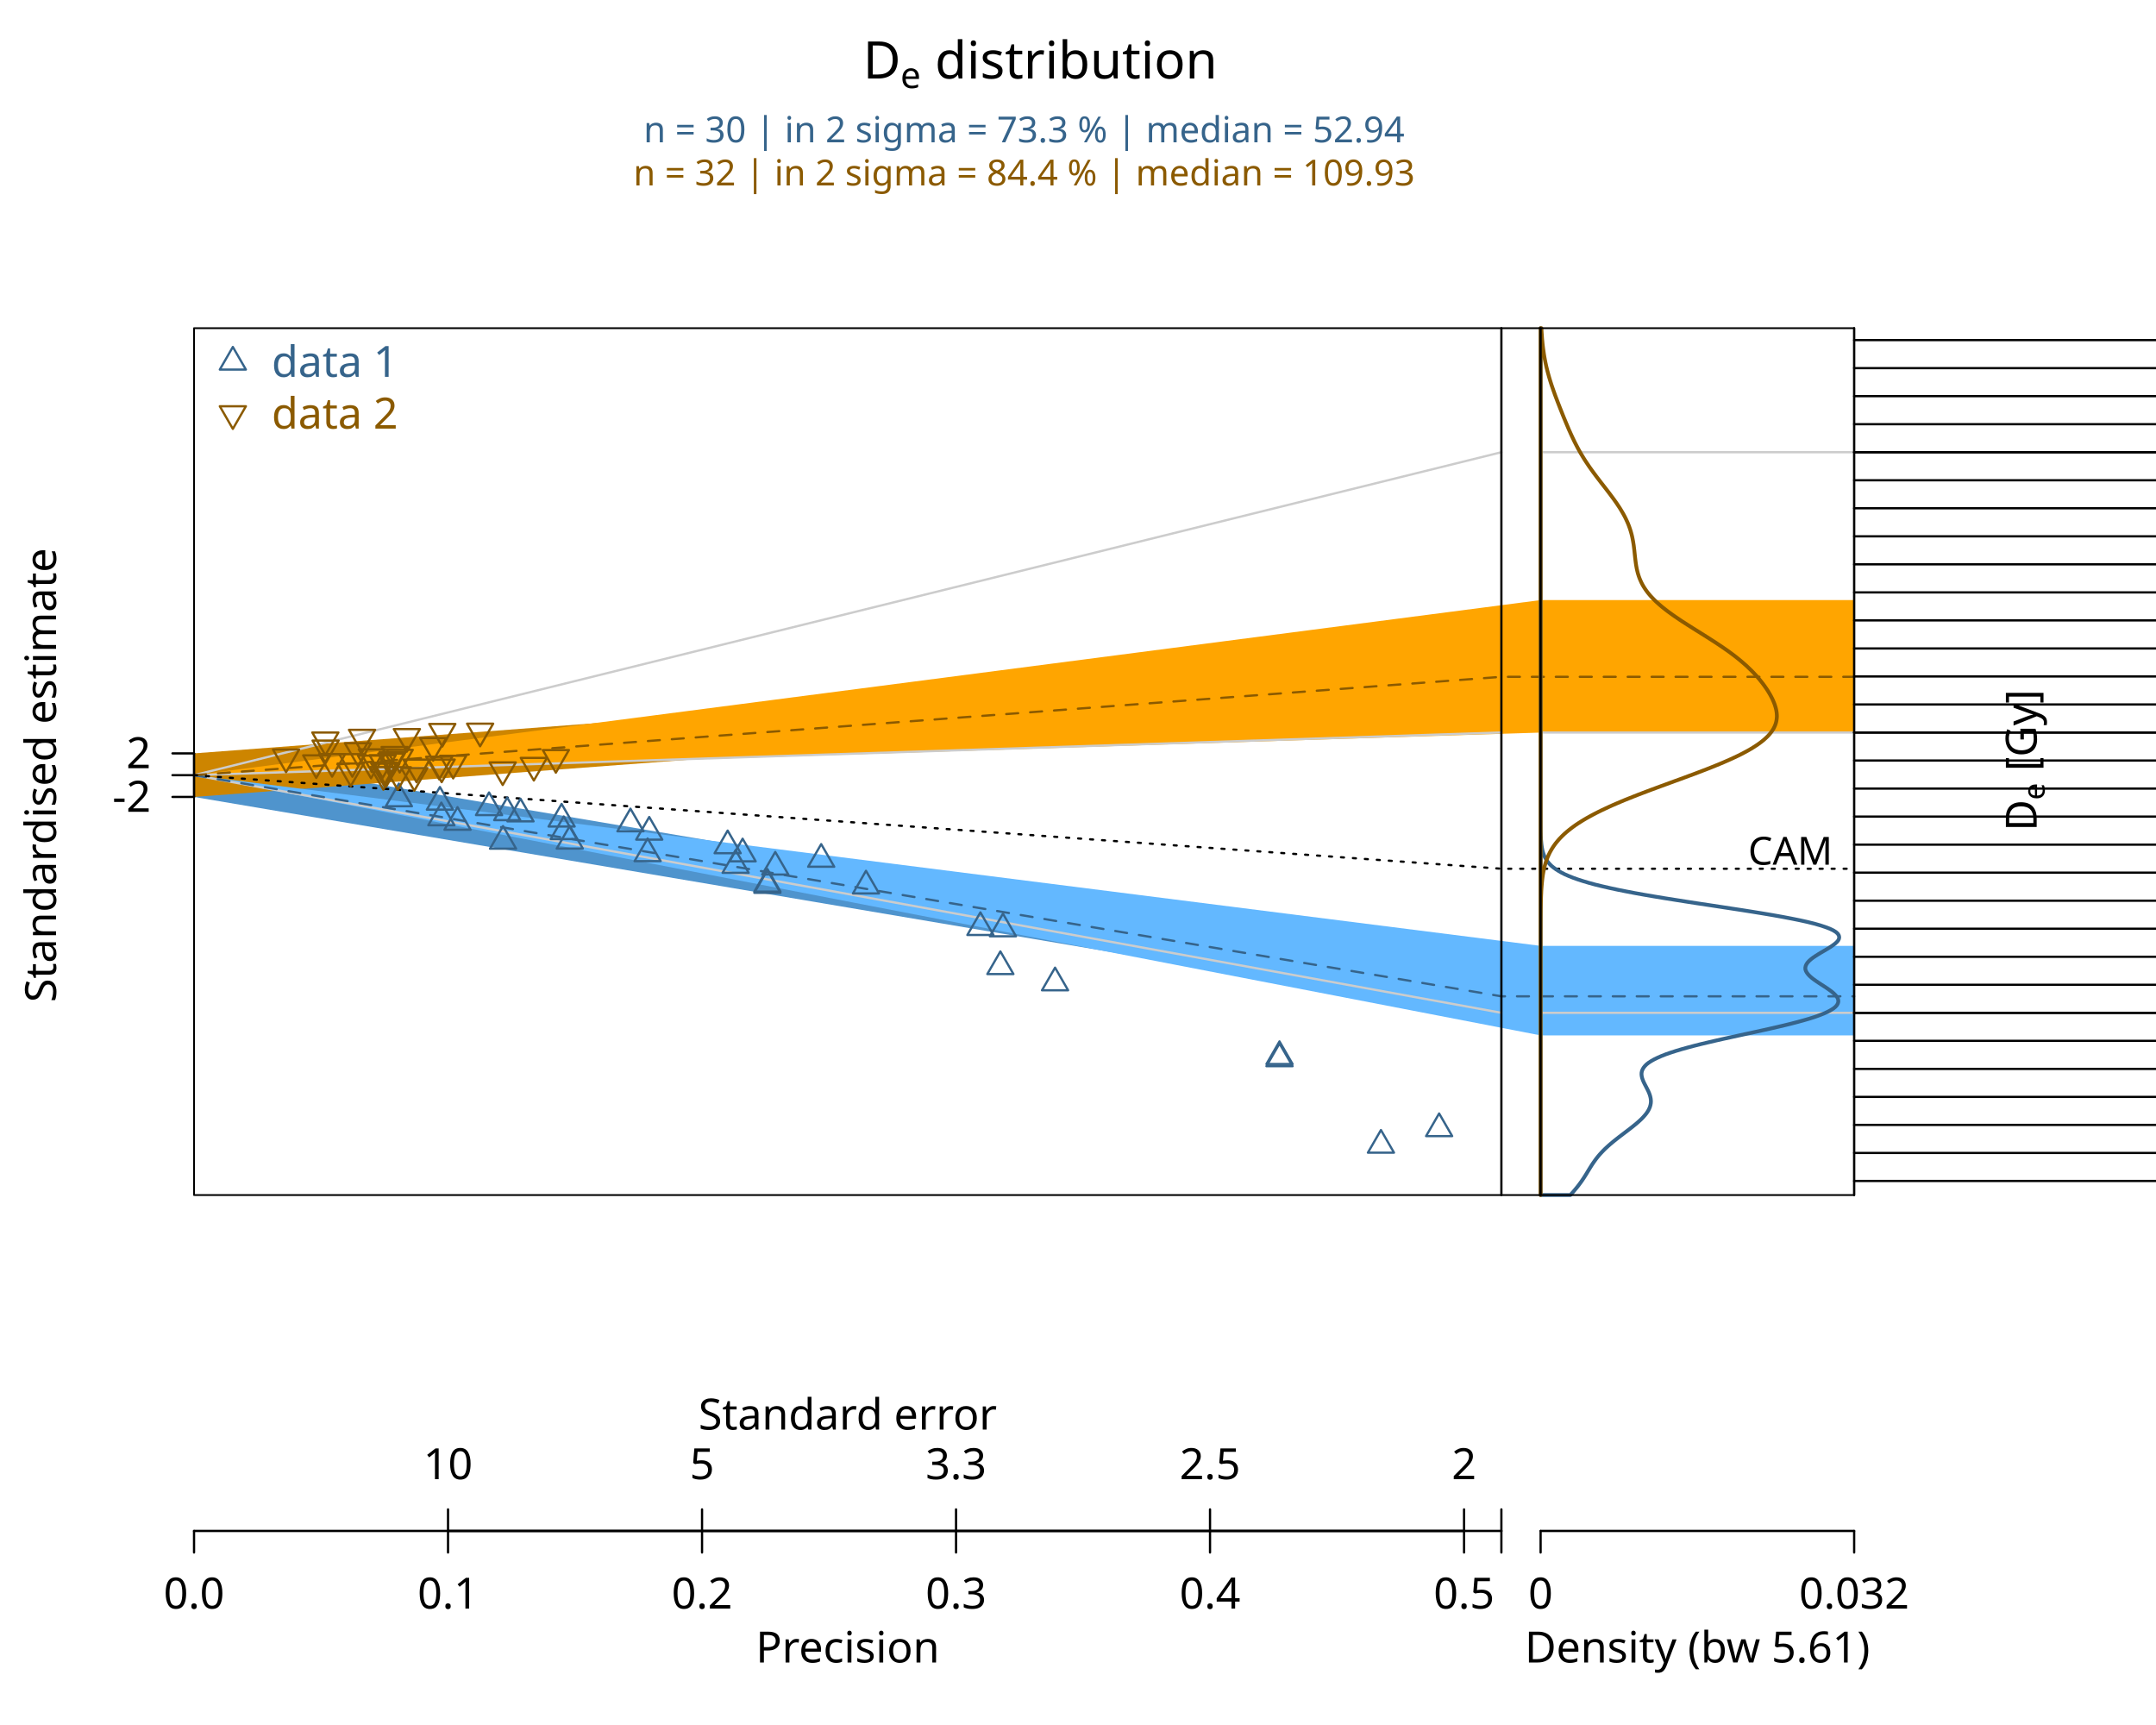
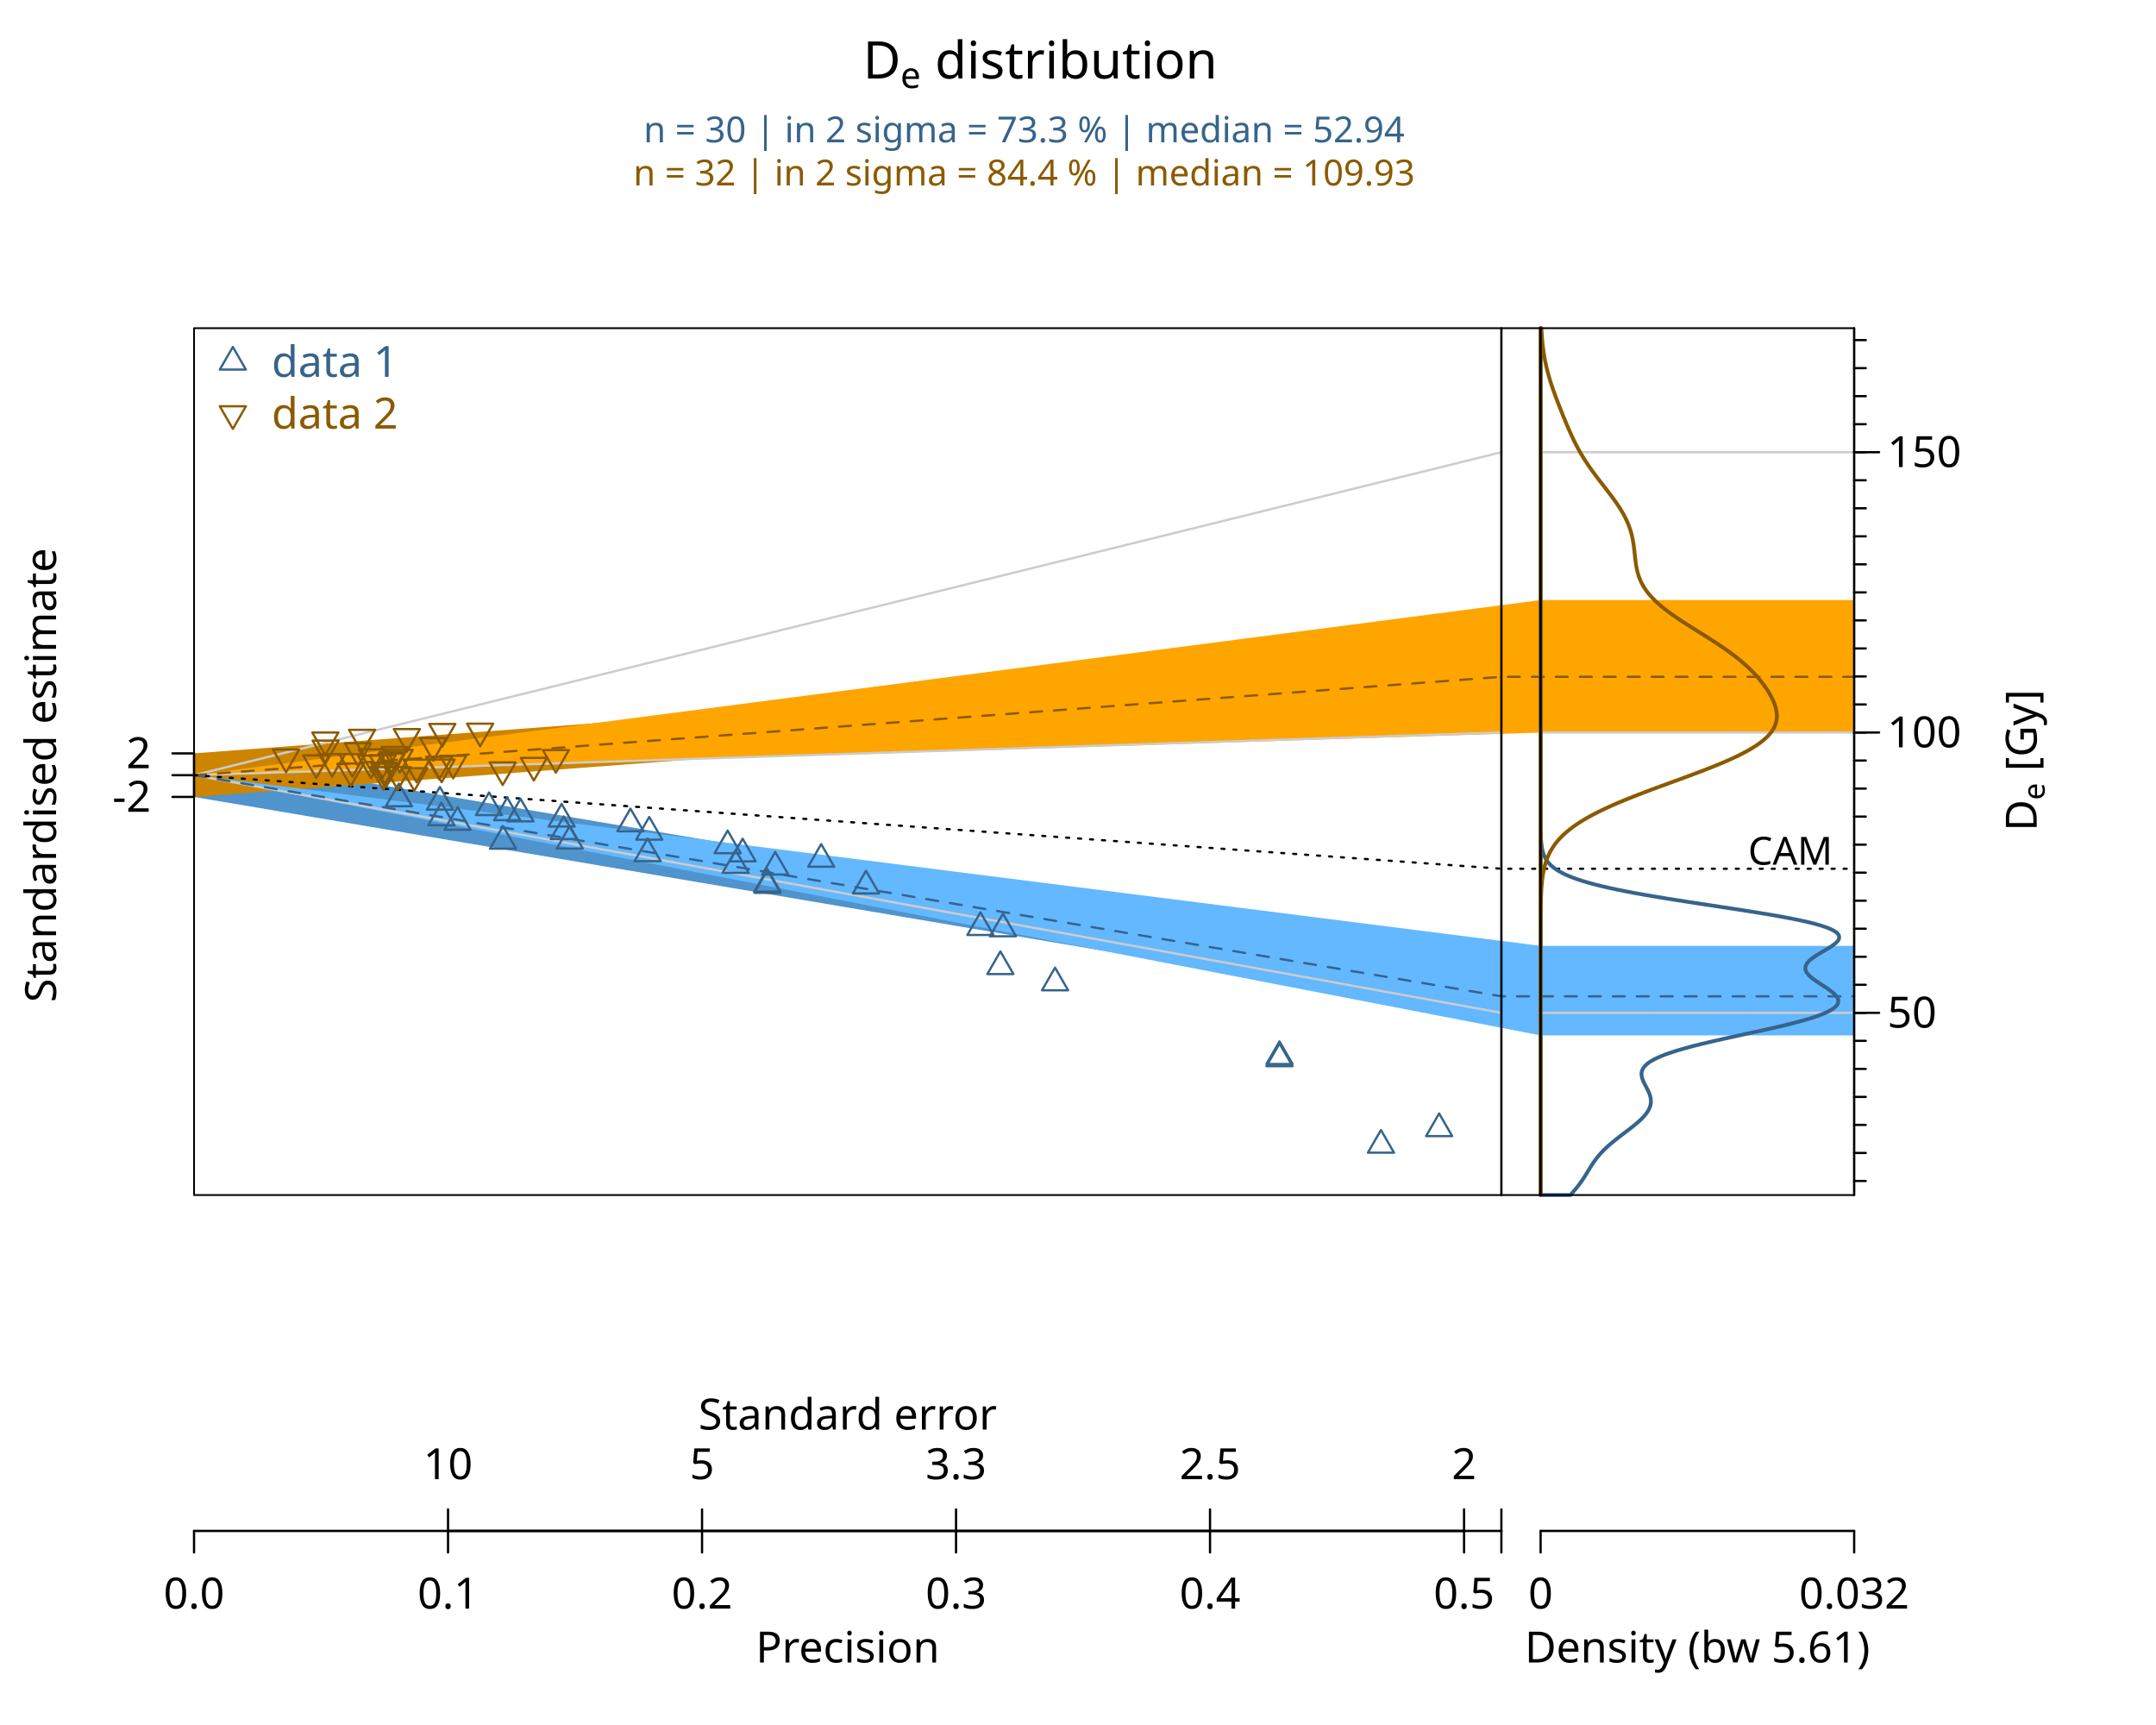
<svg xmlns="http://www.w3.org/2000/svg" class="svglite" data-engine-version="2.0" width="720.00pt" height="576.00pt" viewBox="0 0 720.00 576.00">
  <defs>
    <style type="text/css">
    .svglite line, .svglite polyline, .svglite polygon, .svglite path, .svglite rect, .svglite circle {
      fill: none;
      stroke: #000000;
      stroke-linecap: round;
      stroke-linejoin: round;
      stroke-miterlimit: 10.00;
    }
  </style>
  </defs>
  <rect width="100%" height="100%" style="stroke: none; fill: #FFFFFF;" />
  <defs>
    <clipPath id="cpMC4wMHw3MjAuMDB8MC4wMHw1NzYuMDA=">
      <rect x="0.00" y="0.00" width="720.00" height="576.00" />
    </clipPath>
  </defs>
  <g clip-path="url(#cpMC4wMHw3MjAuMDB8MC4wMHw1NzYuMDA=)">
    <text transform="translate(18.72,258.84) rotate(-90)" text-anchor="middle" style="font-size: 14.40px; font-family: sans;" textLength="143.30px" lengthAdjust="spacingAndGlyphs">Standardised estimate</text>
    <polygon points="64.80,266.11 64.80,251.56 480.60,321.89 480.60,336.44 " style="stroke-width: 0.75; stroke: none; fill: #4F94CD;" />
    <polygon points="64.80,266.11 64.80,251.56 480.60,220.29 480.60,234.83 " style="stroke-width: 0.75; stroke: none; fill: #CD8500;" />
    <polygon points="619.20,539.24 619.20,-39.68 1173.60,-39.68 1173.60,539.24 " style="stroke-width: 0.75; stroke: none; fill: #FFFFFF;" />
    <polygon points="64.80,258.84 501.39,314.18 514.49,315.84 619.20,315.84 619.20,345.73 514.49,345.73 501.39,343.19 " style="stroke-width: 0.75; stroke: none; fill: #63B8FF;" />
    <polygon points="64.80,258.84 501.39,202.08 514.49,200.37 619.20,200.37 619.20,244.62 514.49,244.62 501.39,245.03 " style="stroke-width: 0.75; stroke: none; fill: #FFA500;" />
    <polyline points="64.80,258.84 501.39,338.19 " style="stroke-width: 0.75; stroke: #CCCCCC;" />
    <polyline points="514.49,338.19 619.20,338.19 " style="stroke-width: 0.75; stroke: #CCCCCC;" />
    <polyline points="64.80,258.84 501.39,244.59 " style="stroke-width: 0.75; stroke: #CCCCCC;" />
    <polyline points="514.49,244.59 619.20,244.59 " style="stroke-width: 0.75; stroke: #CCCCCC;" />
    <polyline points="64.80,258.84 501.39,151.00 " style="stroke-width: 0.75; stroke: #CCCCCC;" />
    <polyline points="514.49,151.00 619.20,151.00 " style="stroke-width: 0.75; stroke: #CCCCCC;" />
    <polyline points="64.80,258.84 501.39,332.68 514.49,332.68 619.20,332.68 " style="stroke-width: 0.75; stroke: #36648B; stroke-dasharray: 4.00,4.00;" />
    <polyline points="64.80,258.84 501.39,226.00 514.49,226.00 619.20,226.00 " style="stroke-width: 0.75; stroke: #8B5A00; stroke-dasharray: 4.00,4.00;" />
    <polyline points="64.80,258.84 501.39,290.08 619.20,290.08 " style="stroke-width: 0.75; stroke-dasharray: 1.00,3.00;" />
    <text x="612.00" y="288.73" text-anchor="end" style="font-size: 12.96px; font-family: sans;" textLength="28.81px" lengthAdjust="spacingAndGlyphs">CAM</text>
    <text x="288.21" y="26.21" style="font-size: 17.28px; font-family: sans;" textLength="12.48px" lengthAdjust="spacingAndGlyphs">D</text>
    <text x="300.69" y="29.40" style="font-size: 12.10px; font-family: sans;" textLength="6.73px" lengthAdjust="spacingAndGlyphs">e</text>
    <text x="307.42" y="26.21" style="font-size: 17.28px; font-family: sans;" textLength="4.80px" lengthAdjust="spacingAndGlyphs"> </text>
    <text x="312.22" y="26.21" style="font-size: 17.28px; font-family: sans;" textLength="83.57px" lengthAdjust="spacingAndGlyphs">distribution</text>
    <line x1="64.80" y1="511.20" x2="488.92" y2="511.20" style="stroke-width: 0.75;" />
    <line x1="64.80" y1="511.20" x2="64.80" y2="518.40" style="stroke-width: 0.75;" />
    <line x1="149.62" y1="511.20" x2="149.62" y2="518.40" style="stroke-width: 0.75;" />
    <line x1="234.45" y1="511.20" x2="234.45" y2="518.40" style="stroke-width: 0.75;" />
    <line x1="319.27" y1="511.20" x2="319.27" y2="518.40" style="stroke-width: 0.75;" />
    <line x1="404.09" y1="511.20" x2="404.09" y2="518.40" style="stroke-width: 0.75;" />
    <line x1="488.92" y1="511.20" x2="488.92" y2="518.40" style="stroke-width: 0.75;" />
    <text x="64.80" y="537.12" text-anchor="middle" style="font-size: 14.40px; font-family: sans;" textLength="20.02px" lengthAdjust="spacingAndGlyphs">0.0</text>
    <text x="149.62" y="537.12" text-anchor="middle" style="font-size: 14.40px; font-family: sans;" textLength="20.02px" lengthAdjust="spacingAndGlyphs">0.1</text>
    <text x="234.45" y="537.12" text-anchor="middle" style="font-size: 14.40px; font-family: sans;" textLength="20.02px" lengthAdjust="spacingAndGlyphs">0.2</text>
    <text x="319.27" y="537.12" text-anchor="middle" style="font-size: 14.40px; font-family: sans;" textLength="20.02px" lengthAdjust="spacingAndGlyphs">0.3</text>
    <text x="404.09" y="537.12" text-anchor="middle" style="font-size: 14.40px; font-family: sans;" textLength="20.02px" lengthAdjust="spacingAndGlyphs">0.4</text>
    <text x="488.92" y="537.12" text-anchor="middle" style="font-size: 14.40px; font-family: sans;" textLength="20.02px" lengthAdjust="spacingAndGlyphs">0.5</text>
    <polyline points="488.92,511.20 501.39,511.20 " style="stroke-width: 0.75;" />
    <line x1="501.39" y1="511.20" x2="501.39" y2="518.40" style="stroke-width: 0.75;" />
    <line x1="501.39" y1="511.20" x2="501.39" y2="504.00" style="stroke-width: 0.75;" />
    <text x="283.09" y="555.12" text-anchor="middle" style="font-size: 14.40px; font-family: sans;" textLength="59.24px" lengthAdjust="spacingAndGlyphs">Precision</text>
    <text x="283.09" y="477.36" text-anchor="middle" style="font-size: 14.40px; font-family: sans;" textLength="92.85px" lengthAdjust="spacingAndGlyphs">Standard error</text>
    <line x1="149.62" y1="511.20" x2="488.92" y2="511.20" style="stroke-width: 0.75;" />
    <line x1="149.62" y1="511.20" x2="149.62" y2="504.00" style="stroke-width: 0.75;" />
    <line x1="234.45" y1="511.20" x2="234.45" y2="504.00" style="stroke-width: 0.75;" />
    <line x1="319.27" y1="511.20" x2="319.27" y2="504.00" style="stroke-width: 0.75;" />
    <line x1="404.09" y1="511.20" x2="404.09" y2="504.00" style="stroke-width: 0.75;" />
    <line x1="488.92" y1="511.20" x2="488.92" y2="504.00" style="stroke-width: 0.75;" />
    <text x="149.62" y="493.92" text-anchor="middle" style="font-size: 14.40px; font-family: sans;" textLength="16.02px" lengthAdjust="spacingAndGlyphs">10</text>
    <text x="234.45" y="493.92" text-anchor="middle" style="font-size: 14.40px; font-family: sans;" textLength="8.01px" lengthAdjust="spacingAndGlyphs">5</text>
    <text x="319.27" y="493.92" text-anchor="middle" style="font-size: 14.40px; font-family: sans;" textLength="20.02px" lengthAdjust="spacingAndGlyphs">3.3</text>
    <text x="404.09" y="493.92" text-anchor="middle" style="font-size: 14.40px; font-family: sans;" textLength="20.02px" lengthAdjust="spacingAndGlyphs">2.5</text>
    <text x="488.92" y="493.92" text-anchor="middle" style="font-size: 14.40px; font-family: sans;" textLength="8.01px" lengthAdjust="spacingAndGlyphs">2</text>
    <line x1="64.80" y1="266.11" x2="64.80" y2="251.56" style="stroke-width: 0.75;" />
    <line x1="64.80" y1="266.11" x2="57.60" y2="266.11" style="stroke-width: 0.75;" />
    <line x1="64.80" y1="258.84" x2="57.60" y2="258.84" style="stroke-width: 0.75;" />
    <line x1="64.80" y1="251.56" x2="57.60" y2="251.56" style="stroke-width: 0.75;" />
    <text x="50.40" y="271.07" text-anchor="end" style="font-size: 14.40px; font-family: sans;" textLength="12.80px" lengthAdjust="spacingAndGlyphs">-2</text>
    <text x="50.40" y="256.52" text-anchor="end" style="font-size: 14.40px; font-family: sans;" textLength="8.01px" lengthAdjust="spacingAndGlyphs">2</text>
-     <polyline points="619.20,394.34 746.43,394.34 " style="stroke-width: 0.75;" />
-     <polyline points="619.20,384.98 746.43,384.98 " style="stroke-width: 0.75;" />
-     <polyline points="619.20,375.62 746.43,375.62 " style="stroke-width: 0.75;" />
-     <polyline points="619.20,366.27 746.43,366.27 " style="stroke-width: 0.75;" />
-     <polyline points="619.20,356.91 746.43,356.91 " style="stroke-width: 0.75;" />
-     <polyline points="619.20,347.55 746.43,347.55 " style="stroke-width: 0.75;" />
-     <polyline points="619.20,338.19 746.43,338.19 " style="stroke-width: 0.75;" />
-     <polyline points="619.20,328.83 746.43,328.83 " style="stroke-width: 0.75;" />
-     <polyline points="619.20,319.47 746.43,319.47 " style="stroke-width: 0.75;" />
-     <polyline points="619.20,310.11 746.43,310.11 " style="stroke-width: 0.75;" />
-     <polyline points="619.20,300.75 746.43,300.75 " style="stroke-width: 0.75;" />
-     <polyline points="619.20,291.39 746.43,291.39 " style="stroke-width: 0.75;" />
-     <polyline points="619.20,282.03 746.43,282.03 " style="stroke-width: 0.75;" />
-     <polyline points="619.20,272.67 746.43,272.67 " style="stroke-width: 0.75;" />
-     <polyline points="619.20,263.31 746.43,263.31 " style="stroke-width: 0.75;" />
-     <polyline points="619.20,253.95 746.43,253.95 " style="stroke-width: 0.75;" />
-     <polyline points="619.20,244.59 746.43,244.59 " style="stroke-width: 0.75;" />
-     <polyline points="619.20,235.23 746.43,235.23 " style="stroke-width: 0.75;" />
-     <polyline points="619.20,225.87 746.43,225.87 " style="stroke-width: 0.75;" />
-     <polyline points="619.20,216.52 746.43,216.52 " style="stroke-width: 0.75;" />
-     <polyline points="619.20,207.16 746.43,207.16 " style="stroke-width: 0.75;" />
-     <polyline points="619.20,197.80 746.43,197.80 " style="stroke-width: 0.75;" />
-     <polyline points="619.20,188.44 746.43,188.44 " style="stroke-width: 0.75;" />
-     <polyline points="619.20,179.08 746.43,179.08 " style="stroke-width: 0.75;" />
-     <polyline points="619.20,169.72 746.43,169.72 " style="stroke-width: 0.75;" />
-     <polyline points="619.20,160.36 746.43,160.36 " style="stroke-width: 0.75;" />
-     <polyline points="619.20,151.00 746.43,151.00 " style="stroke-width: 0.75;" />
-     <polyline points="619.20,141.64 746.43,141.64 " style="stroke-width: 0.75;" />
-     <polyline points="619.20,132.28 746.43,132.28 " style="stroke-width: 0.75;" />
-     <polyline points="619.20,122.92 746.43,122.92 " style="stroke-width: 0.75;" />
-     <polyline points="619.20,113.56 746.43,113.56 " style="stroke-width: 0.75;" />
-     <polyline points="619.20,338.19 873.67,338.19 " style="stroke-width: 0.75;" />
-     <polyline points="619.20,244.59 873.67,244.59 " style="stroke-width: 0.75;" />
-     <polyline points="619.20,151.00 873.67,151.00 " style="stroke-width: 0.75;" />
+     <polyline points="619.20,394.34 623.08,394.34 " style="stroke-width: 0.75;" />
+     <polyline points="619.20,384.98 623.08,384.98 " style="stroke-width: 0.75;" />
+     <polyline points="619.20,375.62 623.08,375.62 " style="stroke-width: 0.75;" />
+     <polyline points="619.20,366.27 623.08,366.27 " style="stroke-width: 0.75;" />
+     <polyline points="619.20,356.91 623.08,356.91 " style="stroke-width: 0.75;" />
+     <polyline points="619.20,347.55 623.08,347.55 " style="stroke-width: 0.75;" />
+     <polyline points="619.20,338.19 623.08,338.19 " style="stroke-width: 0.75;" />
+     <polyline points="619.20,328.83 623.08,328.83 " style="stroke-width: 0.75;" />
+     <polyline points="619.20,319.47 623.08,319.47 " style="stroke-width: 0.75;" />
+     <polyline points="619.20,310.11 623.08,310.11 " style="stroke-width: 0.75;" />
+     <polyline points="619.20,300.75 623.08,300.75 " style="stroke-width: 0.75;" />
+     <polyline points="619.20,291.39 623.08,291.39 " style="stroke-width: 0.75;" />
+     <polyline points="619.20,282.03 623.08,282.03 " style="stroke-width: 0.75;" />
+     <polyline points="619.20,272.67 623.08,272.67 " style="stroke-width: 0.75;" />
+     <polyline points="619.20,263.31 623.08,263.31 " style="stroke-width: 0.75;" />
+     <polyline points="619.20,253.95 623.08,253.95 " style="stroke-width: 0.75;" />
+     <polyline points="619.20,244.59 623.08,244.59 " style="stroke-width: 0.75;" />
+     <polyline points="619.20,235.23 623.08,235.23 " style="stroke-width: 0.75;" />
+     <polyline points="619.20,225.87 623.08,225.87 " style="stroke-width: 0.75;" />
+     <polyline points="619.20,216.52 623.08,216.52 " style="stroke-width: 0.75;" />
+     <polyline points="619.20,207.16 623.08,207.16 " style="stroke-width: 0.75;" />
+     <polyline points="619.20,197.80 623.08,197.80 " style="stroke-width: 0.75;" />
+     <polyline points="619.20,188.44 623.08,188.44 " style="stroke-width: 0.75;" />
+     <polyline points="619.20,179.08 623.08,179.08 " style="stroke-width: 0.75;" />
+     <polyline points="619.20,169.72 623.08,169.72 " style="stroke-width: 0.75;" />
+     <polyline points="619.20,160.36 623.08,160.36 " style="stroke-width: 0.75;" />
+     <polyline points="619.20,151.00 623.08,151.00 " style="stroke-width: 0.75;" />
+     <polyline points="619.20,141.64 623.08,141.64 " style="stroke-width: 0.75;" />
+     <polyline points="619.20,132.28 623.08,132.28 " style="stroke-width: 0.75;" />
+     <polyline points="619.20,122.92 623.08,122.92 " style="stroke-width: 0.75;" />
+     <polyline points="619.20,113.56 623.08,113.56 " style="stroke-width: 0.75;" />
+     <polyline points="619.20,338.19 627.52,338.19 " style="stroke-width: 0.75;" />
+     <polyline points="619.20,244.59 627.52,244.59 " style="stroke-width: 0.75;" />
+     <polyline points="619.20,151.00 627.52,151.00 " style="stroke-width: 0.75;" />
    <polyline points="501.39,399.04 501.39,109.58 " style="stroke-width: 0.75;" />
    <polyline points="619.20,399.04 619.20,109.58 " style="stroke-width: 0.75;" />
-     <text x="958.49" y="343.14" style="font-size: 14.40px; font-family: sans;" textLength="16.02px" lengthAdjust="spacingAndGlyphs">50</text>
-     <text x="958.49" y="249.55" style="font-size: 14.40px; font-family: sans;" textLength="24.03px" lengthAdjust="spacingAndGlyphs">100</text>
-     <text x="958.49" y="155.96" style="font-size: 14.40px; font-family: sans;" textLength="24.03px" lengthAdjust="spacingAndGlyphs">150</text>
+     <text x="630.29" y="343.14" style="font-size: 14.40px; font-family: sans;" textLength="16.02px" lengthAdjust="spacingAndGlyphs">50</text>
+     <text x="630.29" y="249.55" style="font-size: 14.40px; font-family: sans;" textLength="24.03px" lengthAdjust="spacingAndGlyphs">100</text>
+     <text x="630.29" y="155.96" style="font-size: 14.40px; font-family: sans;" textLength="24.03px" lengthAdjust="spacingAndGlyphs">150</text>
    <text transform="translate(680.15,277.52) rotate(-90)" style="font-size: 14.40px; font-family: sans;" textLength="10.40px" lengthAdjust="spacingAndGlyphs">D</text>
    <text transform="translate(682.81,267.12) rotate(-90)" style="font-size: 10.08px; font-family: sans;" textLength="5.61px" lengthAdjust="spacingAndGlyphs">e</text>
    <text transform="translate(680.15,261.51) rotate(-90)" style="font-size: 14.40px; font-family: sans;" textLength="4.00px" lengthAdjust="spacingAndGlyphs"> </text>
    <text transform="translate(680.15,257.51) rotate(-90)" style="font-size: 14.40px; font-family: sans;" textLength="26.41px" lengthAdjust="spacingAndGlyphs">[Gy]</text>
    <polygon points="461.17,377.33 465.53,384.89 456.81,384.89 " style="stroke-width: 0.75; stroke: #36648B; fill: none;" />
    <polygon points="480.60,371.80 484.96,379.36 476.24,379.36 " style="stroke-width: 0.75; stroke: #36648B; fill: none;" />
    <polygon points="427.29,348.46 431.66,356.02 422.93,356.02 " style="stroke-width: 0.75; stroke: #36648B; fill: none;" />
    <polygon points="427.29,347.73 431.66,355.29 422.93,355.29 " style="stroke-width: 0.75; stroke: #36648B; fill: none;" />
    <polygon points="352.34,323.11 356.70,330.67 347.97,330.67 " style="stroke-width: 0.75; stroke: #36648B; fill: none;" />
    <polygon points="334.08,317.69 338.44,325.25 329.72,325.25 " style="stroke-width: 0.75; stroke: #36648B; fill: none;" />
    <polygon points="167.99,275.84 172.35,283.39 163.63,283.39 " style="stroke-width: 0.75; stroke: #36648B; fill: none;" />
    <polygon points="327.41,304.65 331.77,312.20 323.05,312.20 " style="stroke-width: 0.75; stroke: #36648B; fill: none;" />
    <polygon points="256.27,290.56 260.64,298.12 251.91,298.12 " style="stroke-width: 0.75; stroke: #36648B; fill: none;" />
    <polygon points="256.27,290.16 260.64,297.72 251.91,297.72 " style="stroke-width: 0.75; stroke: #36648B; fill: none;" />
    <polygon points="334.94,305.08 339.30,312.64 330.57,312.64 " style="stroke-width: 0.75; stroke: #36648B; fill: none;" />
    <polygon points="152.79,269.52 157.15,277.07 148.43,277.07 " style="stroke-width: 0.75; stroke: #36648B; fill: none;" />
    <polygon points="190.28,275.79 194.64,283.35 185.91,283.35 " style="stroke-width: 0.75; stroke: #36648B; fill: none;" />
    <polygon points="216.27,279.99 220.63,287.55 211.91,287.55 " style="stroke-width: 0.75; stroke: #36648B; fill: none;" />
    <polygon points="147.39,268.00 151.76,275.56 143.03,275.56 " style="stroke-width: 0.75; stroke: #36648B; fill: none;" />
    <polygon points="245.66,283.88 250.02,291.44 241.30,291.44 " style="stroke-width: 0.75; stroke: #36648B; fill: none;" />
    <polygon points="289.20,290.77 293.56,298.33 284.84,298.33 " style="stroke-width: 0.75; stroke: #36648B; fill: none;" />
    <polygon points="258.90,284.47 263.27,292.02 254.54,292.02 " style="stroke-width: 0.75; stroke: #36648B; fill: none;" />
    <polygon points="188.27,272.62 192.63,280.18 183.91,280.18 " style="stroke-width: 0.75; stroke: #36648B; fill: none;" />
    <polygon points="248.00,280.05 252.37,287.61 243.64,287.61 " style="stroke-width: 0.75; stroke: #36648B; fill: none;" />
    <polygon points="274.24,281.86 278.60,289.42 269.88,289.42 " style="stroke-width: 0.75; stroke: #36648B; fill: none;" />
    <polygon points="243.00,277.34 247.36,284.90 238.64,284.90 " style="stroke-width: 0.75; stroke: #36648B; fill: none;" />
    <polygon points="216.81,272.80 221.18,280.36 212.45,280.36 " style="stroke-width: 0.75; stroke: #36648B; fill: none;" />
    <polygon points="169.39,266.31 173.75,273.86 165.03,273.86 " style="stroke-width: 0.75; stroke: #36648B; fill: none;" />
    <polygon points="187.55,268.44 191.92,275.99 183.19,275.99 " style="stroke-width: 0.75; stroke: #36648B; fill: none;" />
    <polygon points="173.83,266.71 178.19,274.27 169.46,274.27 " style="stroke-width: 0.75; stroke: #36648B; fill: none;" />
    <polygon points="133.21,261.66 137.57,269.22 128.84,269.22 " style="stroke-width: 0.75; stroke: #36648B; fill: none;" />
    <polygon points="210.54,270.02 214.91,277.58 206.18,277.58 " style="stroke-width: 0.75; stroke: #36648B; fill: none;" />
    <polygon points="163.32,264.61 167.68,272.17 158.95,272.17 " style="stroke-width: 0.75; stroke: #36648B; fill: none;" />
    <polygon points="146.91,262.79 151.28,270.35 142.55,270.35 " style="stroke-width: 0.75; stroke: #36648B; fill: none;" />
    <polygon points="138.36,264.04 142.72,256.48 134.00,256.48 " style="stroke-width: 0.75; stroke: #8B5A00; fill: none;" />
    <polygon points="132.84,263.73 137.20,256.17 128.47,256.17 " style="stroke-width: 0.75; stroke: #8B5A00; fill: none;" />
    <polygon points="128.03,263.69 132.39,256.13 123.66,256.13 " style="stroke-width: 0.75; stroke: #8B5A00; fill: none;" />
    <polygon points="167.88,262.12 172.24,254.57 163.51,254.57 " style="stroke-width: 0.75; stroke: #8B5A00; fill: none;" />
    <polygon points="129.02,262.57 133.38,255.01 124.66,255.01 " style="stroke-width: 0.75; stroke: #8B5A00; fill: none;" />
    <polygon points="128.21,262.25 132.57,254.69 123.85,254.69 " style="stroke-width: 0.75; stroke: #8B5A00; fill: none;" />
    <polygon points="117.12,262.51 121.49,254.95 112.76,254.95 " style="stroke-width: 0.75; stroke: #8B5A00; fill: none;" />
    <polygon points="178.28,260.62 182.64,253.07 173.91,253.07 " style="stroke-width: 0.75; stroke: #8B5A00; fill: none;" />
    <polygon points="147.50,261.18 151.86,253.62 143.13,253.62 " style="stroke-width: 0.75; stroke: #8B5A00; fill: none;" />
    <polygon points="139.12,261.21 143.48,253.65 134.75,253.65 " style="stroke-width: 0.75; stroke: #8B5A00; fill: none;" />
    <polygon points="146.67,260.25 151.03,252.69 142.30,252.69 " style="stroke-width: 0.75; stroke: #8B5A00; fill: none;" />
    <polygon points="151.34,259.92 155.70,252.36 146.97,252.36 " style="stroke-width: 0.75; stroke: #8B5A00; fill: none;" />
    <polygon points="185.63,258.01 189.99,250.45 181.27,250.45 " style="stroke-width: 0.75; stroke: #8B5A00; fill: none;" />
    <polygon points="127.78,259.74 132.14,252.18 123.42,252.18 " style="stroke-width: 0.75; stroke: #8B5A00; fill: none;" />
    <polygon points="123.90,259.88 128.27,252.32 119.54,252.32 " style="stroke-width: 0.75; stroke: #8B5A00; fill: none;" />
    <polygon points="130.71,259.17 135.07,251.62 126.34,251.62 " style="stroke-width: 0.75; stroke: #8B5A00; fill: none;" />
    <polygon points="131.11,258.63 135.47,251.07 126.75,251.07 " style="stroke-width: 0.75; stroke: #8B5A00; fill: none;" />
    <polygon points="117.68,259.37 122.04,251.81 113.31,251.81 " style="stroke-width: 0.75; stroke: #8B5A00; fill: none;" />
    <polygon points="133.48,257.94 137.85,250.38 129.12,250.38 " style="stroke-width: 0.75; stroke: #8B5A00; fill: none;" />
    <polygon points="110.91,259.34 115.28,251.79 106.55,251.79 " style="stroke-width: 0.75; stroke: #8B5A00; fill: none;" />
    <polygon points="105.61,259.77 109.97,252.22 101.24,252.22 " style="stroke-width: 0.75; stroke: #8B5A00; fill: none;" />
    <polygon points="131.79,256.99 136.15,249.43 127.43,249.43 " style="stroke-width: 0.75; stroke: #8B5A00; fill: none;" />
    <polygon points="124.17,257.77 128.53,250.21 119.81,250.21 " style="stroke-width: 0.75; stroke: #8B5A00; fill: none;" />
    <polygon points="144.66,253.99 149.03,246.44 140.30,246.44 " style="stroke-width: 0.75; stroke: #8B5A00; fill: none;" />
    <polygon points="119.54,255.73 123.90,248.17 115.18,248.17 " style="stroke-width: 0.75; stroke: #8B5A00; fill: none;" />
    <polygon points="160.33,249.20 164.70,241.64 155.97,241.64 " style="stroke-width: 0.75; stroke: #8B5A00; fill: none;" />
    <polygon points="147.71,249.29 152.07,241.73 143.34,241.73 " style="stroke-width: 0.75; stroke: #8B5A00; fill: none;" />
    <polygon points="135.88,251.00 140.24,243.44 131.51,243.44 " style="stroke-width: 0.75; stroke: #8B5A00; fill: none;" />
    <polygon points="95.53,257.85 99.90,250.29 91.17,250.29 " style="stroke-width: 0.75; stroke: #8B5A00; fill: none;" />
    <polygon points="108.74,254.84 113.10,247.28 104.37,247.28 " style="stroke-width: 0.75; stroke: #8B5A00; fill: none;" />
    <polygon points="120.90,251.25 125.27,243.69 116.54,243.69 " style="stroke-width: 0.75; stroke: #8B5A00; fill: none;" />
    <polygon points="108.65,252.15 113.01,244.59 104.29,244.59 " style="stroke-width: 0.75; stroke: #8B5A00; fill: none;" />
    <polygon points="514.49,399.04 524.42,399.04 524.93,398.47 525.43,397.91 525.91,397.34 526.39,396.77 526.84,396.21 527.28,395.64 527.70,395.07 528.11,394.51 528.50,393.94 528.88,393.37 529.24,392.81 529.60,392.24 529.95,391.67 530.29,391.11 530.64,390.54 530.98,389.98 531.34,389.41 531.70,388.84 532.08,388.28 532.48,387.71 532.89,387.14 533.32,386.58 533.78,386.01 534.27,385.44 534.78,384.88 535.32,384.31 535.88,383.74 536.48,383.18 537.10,382.61 537.75,382.04 538.42,381.48 539.11,380.91 539.82,380.35 540.54,379.78 541.28,379.21 542.02,378.65 542.77,378.08 543.52,377.51 544.25,376.95 544.98,376.38 545.69,375.81 546.38,375.25 547.04,374.68 547.67,374.11 548.26,373.55 548.80,372.98 549.30,372.41 549.76,371.85 550.16,371.28 550.50,370.72 550.78,370.15 551.01,369.58 551.17,369.02 551.28,368.45 551.33,367.88 551.31,367.32 551.24,366.75 551.12,366.18 550.96,365.62 550.75,365.05 550.51,364.48 550.24,363.92 549.95,363.35 549.66,362.79 549.36,362.22 549.07,361.65 548.81,361.09 548.58,360.52 548.39,359.95 548.26,359.39 548.19,358.82 548.20,358.25 548.31,357.69 548.53,357.12 548.85,356.55 549.29,355.99 549.85,355.42 550.57,354.85 551.44,354.29 552.45,353.72 553.61,353.16 554.91,352.59 556.36,352.02 557.99,351.46 559.76,350.89 561.66,350.32 563.68,349.76 565.82,349.19 568.09,348.62 570.46,348.06 572.90,347.49 575.41,346.92 577.97,346.36 580.56,345.79 583.18,345.22 585.78,344.66 588.36,344.09 590.90,343.53 593.39,342.96 595.80,342.39 598.09,341.83 600.28,341.26 602.35,340.69 604.28,340.13 606.07,339.56 607.66,338.99 609.08,338.43 610.33,337.86 611.40,337.29 612.29,336.73 612.98,336.16 613.46,335.60 613.77,335.03 613.91,334.46 613.88,333.90 613.71,333.33 613.36,332.76 612.88,332.20 612.30,331.63 611.62,331.06 610.86,330.50 610.04,329.93 609.18,329.36 608.31,328.80 607.44,328.23 606.59,327.66 605.79,327.10 605.05,326.53 604.41,325.97 603.86,325.40 603.43,324.83 603.11,324.27 602.91,323.70 602.89,323.13 603.00,322.57 603.25,322.00 603.63,321.43 604.14,320.87 604.78,320.30 605.53,319.73 606.37,319.17 607.27,318.60 608.21,318.03 609.18,317.47 610.14,316.90 611.06,316.34 611.91,315.77 612.68,315.20 613.33,314.64 613.83,314.07 614.12,313.50 614.21,312.94 614.09,312.37 613.74,311.80 613.14,311.24 612.23,310.67 611.03,310.10 609.55,309.54 607.81,308.97 605.81,308.40 603.54,307.84 600.96,307.27 598.17,306.71 595.17,306.14 591.99,305.57 588.65,305.01 585.15,304.44 581.54,303.87 577.86,303.31 574.14,302.74 570.40,302.17 566.67,301.61 562.98,301.04 559.37,300.47 555.84,299.91 552.41,299.34 549.11,298.78 545.96,298.21 542.98,297.64 540.17,297.08 537.52,296.51 535.05,295.94 532.74,295.38 530.65,294.81 528.73,294.24 526.98,293.68 525.38,293.11 523.94,292.54 522.65,291.98 521.52,291.41 520.52,290.84 519.63,290.28 518.84,289.71 518.15,289.15 517.57,288.58 517.07,288.01 516.64,287.45 516.27,286.88 515.95,286.31 515.69,285.75 515.47,285.18 515.29,284.61 515.13,284.05 515.01,283.48 514.90,282.91 514.82,282.35 514.75,281.78 514.70,281.21 514.65,280.65 514.61,280.08 514.59,279.52 514.56,278.95 514.55,278.38 514.53,277.82 514.52,277.25 514.51,276.68 514.51,276.12 514.50,275.55 514.50,274.98 514.50,274.42 514.49,273.85 514.49,273.28 514.49,272.72 514.49,272.15 514.49,271.59 514.49,271.02 514.49,270.45 514.49,269.89 514.49,269.32 514.49,268.75 514.49,268.19 514.49,267.62 514.49,267.05 514.49,266.49 514.49,265.92 514.49,265.35 514.49,264.79 514.49,264.22 514.49,263.65 514.49,263.09 514.49,262.52 514.49,261.96 514.49,261.39 514.49,260.82 514.49,260.26 514.49,259.69 514.49,259.12 514.49,258.56 514.49,257.99 514.49,257.42 514.49,256.86 514.49,256.29 514.49,255.72 514.49,255.16 514.49,254.59 514.49,254.02 514.49,253.46 514.49,252.89 514.49,252.33 514.49,251.76 514.49,251.19 514.49,250.63 514.49,250.06 514.49,249.49 514.49,248.93 514.49,248.36 514.49,247.79 514.49,247.23 514.49,246.66 514.49,246.09 514.49,245.53 514.49,244.96 514.49,244.40 514.49,243.83 514.49,243.26 514.49,242.70 514.49,242.13 514.49,241.56 514.49,241.00 514.49,240.43 514.49,239.86 514.49,239.30 514.49,238.73 514.49,238.16 514.49,237.60 514.49,237.03 514.49,236.46 514.49,235.90 514.49,235.33 514.49,234.77 514.49,234.20 514.49,233.63 514.49,233.07 514.49,232.50 514.49,231.93 514.49,231.37 514.49,230.80 514.49,230.23 514.49,229.67 514.49,229.10 514.49,228.53 514.49,227.97 514.49,227.40 514.49,226.83 514.49,226.27 514.49,225.70 514.49,225.14 514.49,224.57 514.49,224.00 514.49,223.44 514.49,222.87 514.49,222.30 514.49,221.74 514.49,221.17 514.49,220.60 514.49,220.04 514.49,219.47 514.49,218.90 514.49,218.34 514.49,217.77 514.49,217.20 514.49,216.64 514.49,216.07 514.49,215.51 514.49,214.94 514.49,214.37 514.49,213.81 514.49,213.24 514.49,212.67 514.49,212.11 514.49,211.54 514.49,210.97 514.49,210.41 514.49,209.84 514.49,209.27 514.49,208.71 514.49,208.14 514.49,207.58 514.49,207.01 514.49,206.44 514.49,205.88 514.49,205.31 514.49,204.74 514.49,204.18 514.49,203.61 514.49,203.04 514.49,202.48 514.49,201.91 514.49,201.34 514.49,200.78 514.49,200.21 514.49,199.64 514.49,199.08 514.49,198.51 514.49,197.95 514.49,197.38 514.49,196.81 514.49,196.25 514.49,195.68 514.49,195.11 514.49,194.55 514.49,193.98 514.49,193.41 514.49,192.85 514.49,192.28 514.49,191.71 514.49,191.15 514.49,190.58 514.49,190.01 514.49,189.45 514.49,188.88 514.49,188.32 514.49,187.75 514.49,187.18 514.49,186.62 514.49,186.05 514.49,185.48 514.49,184.92 514.49,184.35 514.49,183.78 514.49,183.22 514.49,182.65 514.49,182.08 514.49,181.52 514.49,180.95 514.49,180.39 514.49,179.82 514.49,179.25 514.49,178.69 514.49,178.12 514.49,177.55 514.49,176.99 514.49,176.42 514.49,175.85 514.49,175.29 514.49,174.72 514.49,174.15 514.49,173.59 514.49,173.02 514.49,172.45 514.49,171.89 514.49,171.32 514.49,170.76 514.49,170.19 514.49,169.62 514.49,169.06 514.49,168.49 514.49,167.92 514.49,167.36 514.49,166.79 514.49,166.22 514.49,165.66 514.49,165.09 514.49,164.52 514.49,163.96 514.49,163.39 514.49,162.82 514.49,162.26 514.49,161.69 514.49,161.13 514.49,160.56 514.49,159.99 514.49,159.43 514.49,158.86 514.49,158.29 514.49,157.73 514.49,157.16 514.49,156.59 514.49,156.03 514.49,155.46 514.49,154.89 514.49,154.33 514.49,153.76 514.49,153.20 514.49,152.63 514.49,152.06 514.49,151.50 514.49,150.93 514.49,150.36 514.49,149.80 514.49,149.23 514.49,148.66 514.49,148.10 514.49,147.53 514.49,146.96 514.49,146.40 514.49,145.83 514.49,145.26 514.49,144.70 514.49,144.13 514.49,143.57 514.49,143.00 514.49,142.43 514.49,141.87 514.49,141.30 514.49,140.73 514.49,140.17 514.49,139.60 514.49,139.03 514.49,138.47 514.49,137.90 514.49,137.33 514.49,136.77 514.49,136.20 514.49,135.63 514.49,135.07 514.49,134.50 514.49,133.94 514.49,133.37 514.49,132.80 514.49,132.24 514.49,131.67 514.49,131.10 514.49,130.54 514.49,129.97 514.49,129.40 514.49,128.84 514.49,128.27 514.49,127.70 514.49,127.14 514.49,126.57 514.49,126.01 514.49,125.44 514.49,124.87 514.49,124.31 514.49,123.74 514.49,123.17 514.49,122.61 514.49,122.04 514.49,121.47 514.49,120.91 514.49,120.34 514.49,119.77 514.49,119.21 514.49,118.64 514.49,118.07 514.49,117.51 514.49,116.94 514.49,116.38 514.49,115.81 514.49,115.24 514.49,114.68 514.49,114.11 514.49,113.54 514.49,112.98 514.49,112.41 514.49,111.84 514.49,111.28 514.49,110.71 514.49,110.14 514.49,109.58 514.49,109.58 " style="stroke-width: 1.27; stroke: #36648B; fill: none;" />
    <polygon points="514.49,399.04 514.49,399.04 514.49,398.47 514.49,397.91 514.49,397.34 514.49,396.77 514.49,396.21 514.49,395.64 514.49,395.07 514.49,394.51 514.49,393.94 514.49,393.37 514.49,392.81 514.49,392.24 514.49,391.67 514.49,391.11 514.49,390.54 514.49,389.98 514.49,389.41 514.49,388.84 514.49,388.28 514.49,387.71 514.49,387.14 514.49,386.58 514.49,386.01 514.49,385.44 514.49,384.88 514.49,384.31 514.49,383.74 514.49,383.18 514.49,382.61 514.49,382.04 514.49,381.48 514.49,380.91 514.49,380.35 514.49,379.78 514.49,379.21 514.49,378.65 514.49,378.08 514.49,377.51 514.49,376.95 514.49,376.38 514.49,375.81 514.49,375.25 514.49,374.68 514.49,374.11 514.49,373.55 514.49,372.98 514.49,372.41 514.49,371.85 514.49,371.28 514.49,370.72 514.49,370.15 514.49,369.58 514.49,369.02 514.49,368.45 514.49,367.88 514.49,367.32 514.49,366.75 514.49,366.18 514.49,365.62 514.49,365.05 514.49,364.48 514.49,363.92 514.49,363.35 514.49,362.79 514.49,362.22 514.49,361.65 514.49,361.09 514.49,360.52 514.49,359.95 514.49,359.39 514.49,358.82 514.49,358.25 514.49,357.69 514.49,357.12 514.49,356.55 514.49,355.99 514.49,355.42 514.49,354.85 514.49,354.29 514.49,353.72 514.49,353.16 514.49,352.59 514.49,352.02 514.49,351.46 514.49,350.89 514.49,350.32 514.49,349.76 514.49,349.19 514.49,348.62 514.49,348.06 514.49,347.49 514.49,346.92 514.49,346.36 514.49,345.79 514.49,345.22 514.49,344.66 514.49,344.09 514.49,343.53 514.49,342.96 514.49,342.39 514.49,341.83 514.49,341.26 514.49,340.69 514.49,340.13 514.49,339.56 514.49,338.99 514.49,338.43 514.49,337.86 514.49,337.29 514.49,336.73 514.49,336.16 514.49,335.60 514.49,335.03 514.49,334.46 514.49,333.90 514.49,333.33 514.49,332.76 514.49,332.20 514.49,331.63 514.49,331.06 514.49,330.50 514.49,329.93 514.49,329.36 514.49,328.80 514.49,328.23 514.49,327.66 514.49,327.10 514.49,326.53 514.49,325.97 514.49,325.40 514.49,324.83 514.49,324.27 514.49,323.70 514.49,323.13 514.49,322.57 514.49,322.00 514.49,321.43 514.49,320.87 514.49,320.30 514.49,319.73 514.49,319.17 514.49,318.60 514.49,318.03 514.49,317.47 514.49,316.90 514.49,316.34 514.49,315.77 514.49,315.20 514.49,314.64 514.49,314.07 514.49,313.50 514.49,312.94 514.49,312.37 514.49,311.80 514.49,311.24 514.49,310.67 514.50,310.10 514.50,309.54 514.50,308.97 514.50,308.40 514.50,307.84 514.51,307.27 514.51,306.71 514.51,306.14 514.52,305.57 514.52,305.01 514.53,304.44 514.53,303.87 514.54,303.31 514.55,302.74 514.56,302.17 514.57,301.61 514.59,301.04 514.60,300.47 514.62,299.91 514.64,299.34 514.66,298.78 514.69,298.21 514.71,297.64 514.74,297.08 514.78,296.51 514.82,295.94 514.87,295.38 514.92,294.81 514.98,294.24 515.04,293.68 515.11,293.11 515.19,292.54 515.27,291.98 515.37,291.41 515.48,290.84 515.59,290.28 515.72,289.71 515.87,289.15 516.02,288.58 516.19,288.01 516.38,287.45 516.58,286.88 516.80,286.31 517.05,285.75 517.31,285.18 517.59,284.61 517.90,284.05 518.23,283.48 518.59,282.91 518.97,282.35 519.38,281.78 519.83,281.21 520.30,280.65 520.80,280.08 521.34,279.52 521.91,278.95 522.51,278.38 523.15,277.82 523.84,277.25 524.56,276.68 525.31,276.12 526.10,275.55 526.94,274.98 527.82,274.42 528.74,273.85 529.69,273.28 530.70,272.72 531.74,272.15 532.81,271.59 533.94,271.02 535.10,270.45 536.30,269.89 537.53,269.32 538.80,268.75 540.11,268.19 541.45,267.62 542.81,267.05 544.22,266.49 545.65,265.92 547.10,265.35 548.57,264.79 550.07,264.22 551.58,263.65 553.10,263.09 554.64,262.52 556.18,261.96 557.73,261.39 559.28,260.82 560.83,260.26 562.38,259.69 563.91,259.12 565.44,258.56 566.94,257.99 568.43,257.42 569.90,256.86 571.34,256.29 572.75,255.72 574.13,255.16 575.48,254.59 576.79,254.02 578.05,253.46 579.28,252.89 580.47,252.33 581.60,251.76 582.68,251.19 583.72,250.63 584.71,250.06 585.63,249.49 586.50,248.93 587.33,248.36 588.10,247.79 588.81,247.23 589.46,246.66 590.07,246.09 590.62,245.53 591.11,244.96 591.55,244.40 591.95,243.83 592.29,243.26 592.57,242.70 592.82,242.13 593.02,241.56 593.17,241.00 593.28,240.43 593.35,239.86 593.39,239.30 593.38,238.73 593.34,238.16 593.27,237.60 593.17,237.03 593.03,236.46 592.87,235.90 592.69,235.33 592.48,234.77 592.25,234.20 592.00,233.63 591.73,233.07 591.43,232.50 591.12,231.93 590.79,231.37 590.45,230.80 590.08,230.23 589.70,229.67 589.30,229.10 588.89,228.53 588.46,227.97 588.01,227.40 587.55,226.83 587.07,226.27 586.58,225.70 586.06,225.14 585.53,224.57 584.98,224.00 584.40,223.44 583.81,222.87 583.21,222.30 582.57,221.74 581.92,221.17 581.25,220.60 580.56,220.04 579.85,219.47 579.12,218.90 578.37,218.34 577.60,217.77 576.81,217.20 576.00,216.64 575.18,216.07 574.34,215.51 573.49,214.94 572.63,214.37 571.75,213.81 570.87,213.24 569.97,212.67 569.08,212.11 568.17,211.54 567.27,210.97 566.36,210.41 565.46,209.84 564.56,209.27 563.67,208.71 562.79,208.14 561.91,207.58 561.05,207.01 560.21,206.44 559.38,205.88 558.57,205.31 557.78,204.74 557.01,204.18 556.27,203.61 555.54,203.04 554.85,202.48 554.19,201.91 553.55,201.34 552.93,200.78 552.36,200.21 551.81,199.64 551.28,199.08 550.79,198.51 550.33,197.95 549.90,197.38 549.49,196.81 549.12,196.25 548.77,195.68 548.45,195.11 548.16,194.55 547.90,193.98 547.65,193.41 547.43,192.85 547.23,192.28 547.05,191.71 546.89,191.15 546.75,190.58 546.62,190.01 546.51,189.45 546.41,188.88 546.32,188.32 546.24,187.75 546.17,187.18 546.10,186.62 546.03,186.05 545.97,185.48 545.91,184.92 545.85,184.35 545.79,183.78 545.72,183.22 545.65,182.65 545.58,182.08 545.49,181.52 545.40,180.95 545.30,180.39 545.19,179.82 545.07,179.25 544.94,178.69 544.79,178.12 544.63,177.55 544.46,176.99 544.27,176.42 544.07,175.85 543.86,175.29 543.63,174.72 543.38,174.15 543.12,173.59 542.85,173.02 542.56,172.45 542.26,171.89 541.94,171.32 541.61,170.76 541.27,170.19 540.92,169.62 540.55,169.06 540.17,168.49 539.79,167.92 539.39,167.36 538.99,166.79 538.57,166.22 538.15,165.66 537.73,165.09 537.30,164.52 536.87,163.96 536.43,163.39 535.99,162.82 535.55,162.26 535.11,161.69 534.67,161.13 534.24,160.56 533.80,159.99 533.37,159.43 532.94,158.86 532.52,158.29 532.10,157.73 531.69,157.16 531.28,156.59 530.88,156.03 530.49,155.46 530.11,154.89 529.73,154.33 529.36,153.76 529.00,153.20 528.65,152.63 528.31,152.06 527.97,151.50 527.64,150.93 527.32,150.36 527.01,149.80 526.71,149.23 526.41,148.66 526.12,148.10 525.83,147.53 525.56,146.96 525.29,146.40 525.02,145.83 524.76,145.26 524.50,144.70 524.25,144.13 523.99,143.57 523.75,143.00 523.51,142.43 523.27,141.87 523.03,141.30 522.79,140.73 522.56,140.17 522.32,139.60 522.09,139.03 521.86,138.47 521.64,137.90 521.41,137.33 521.19,136.77 520.96,136.20 520.74,135.63 520.52,135.07 520.30,134.50 520.08,133.94 519.87,133.37 519.65,132.80 519.44,132.24 519.23,131.67 519.03,131.10 518.83,130.54 518.63,129.97 518.43,129.40 518.24,128.84 518.05,128.27 517.87,127.70 517.69,127.14 517.52,126.57 517.35,126.01 517.19,125.44 517.03,124.87 516.88,124.31 516.73,123.74 516.59,123.17 516.45,122.61 516.32,122.04 516.20,121.47 516.08,120.91 515.97,120.34 515.86,119.77 515.76,119.21 515.66,118.64 515.57,118.07 515.49,117.51 515.41,116.94 515.33,116.38 515.26,115.81 515.19,115.24 515.13,114.68 515.08,114.11 515.02,113.54 514.97,112.98 514.93,112.41 514.89,111.84 514.85,111.28 514.81,110.71 514.78,110.14 514.75,109.58 514.49,109.58 " style="stroke-width: 1.27; stroke: #8B5A00; fill: none;" />
    <line x1="514.49" y1="511.20" x2="619.20" y2="511.20" style="stroke-width: 0.75;" />
    <line x1="514.49" y1="511.20" x2="514.49" y2="518.40" style="stroke-width: 0.75;" />
    <line x1="619.20" y1="511.20" x2="619.20" y2="518.40" style="stroke-width: 0.75;" />
    <text x="514.49" y="537.12" text-anchor="middle" style="font-size: 14.40px; font-family: sans;" textLength="8.01px" lengthAdjust="spacingAndGlyphs">0</text>
    <text x="619.20" y="537.12" text-anchor="middle" style="font-size: 14.40px; font-family: sans;" textLength="36.04px" lengthAdjust="spacingAndGlyphs">0.032</text>
    <text x="566.84" y="555.12" text-anchor="middle" style="font-size: 14.40px; font-family: sans;" textLength="112.06px" lengthAdjust="spacingAndGlyphs">Density (bw 5.61)</text>
    <polyline points="514.49,399.04 514.49,109.58 " style="stroke-width: 0.75;" />
    <polygon points="64.80,109.58 619.20,109.58 619.20,399.04 64.80,399.04 " style="stroke-width: 0.60; fill: none;" />
    <polygon points="77.76,115.85 82.12,123.41 73.40,123.41 " style="stroke-width: 0.75; stroke: #36648B; fill: none;" />
    <polygon points="77.76,143.21 82.12,135.65 73.40,135.65 " style="stroke-width: 0.75; stroke: #8B5A00; fill: none;" />
    <text x="90.72" y="125.84" style="font-size: 14.40px; fill: #36648B; font-family: sans;" textLength="40.04px" lengthAdjust="spacingAndGlyphs">data 1</text>
    <text x="90.72" y="143.12" style="font-size: 14.40px; fill: #8B5A00; font-family: sans;" textLength="40.04px" lengthAdjust="spacingAndGlyphs">data 2</text>
    <text x="342.00" y="47.52" text-anchor="middle" style="font-size: 12.00px; fill: #36648B; font-family: sans;" textLength="242.09px" lengthAdjust="spacingAndGlyphs">n = 30 | in 2 sigma = 73.3 % | median = 52.94</text>
    <text x="342.00" y="61.92" text-anchor="middle" style="font-size: 12.00px; fill: #8B5A00; font-family: sans;" textLength="248.76px" lengthAdjust="spacingAndGlyphs">n = 32 | in 2 sigma = 84.4 % | median = 109.93</text>
  </g>
</svg>
